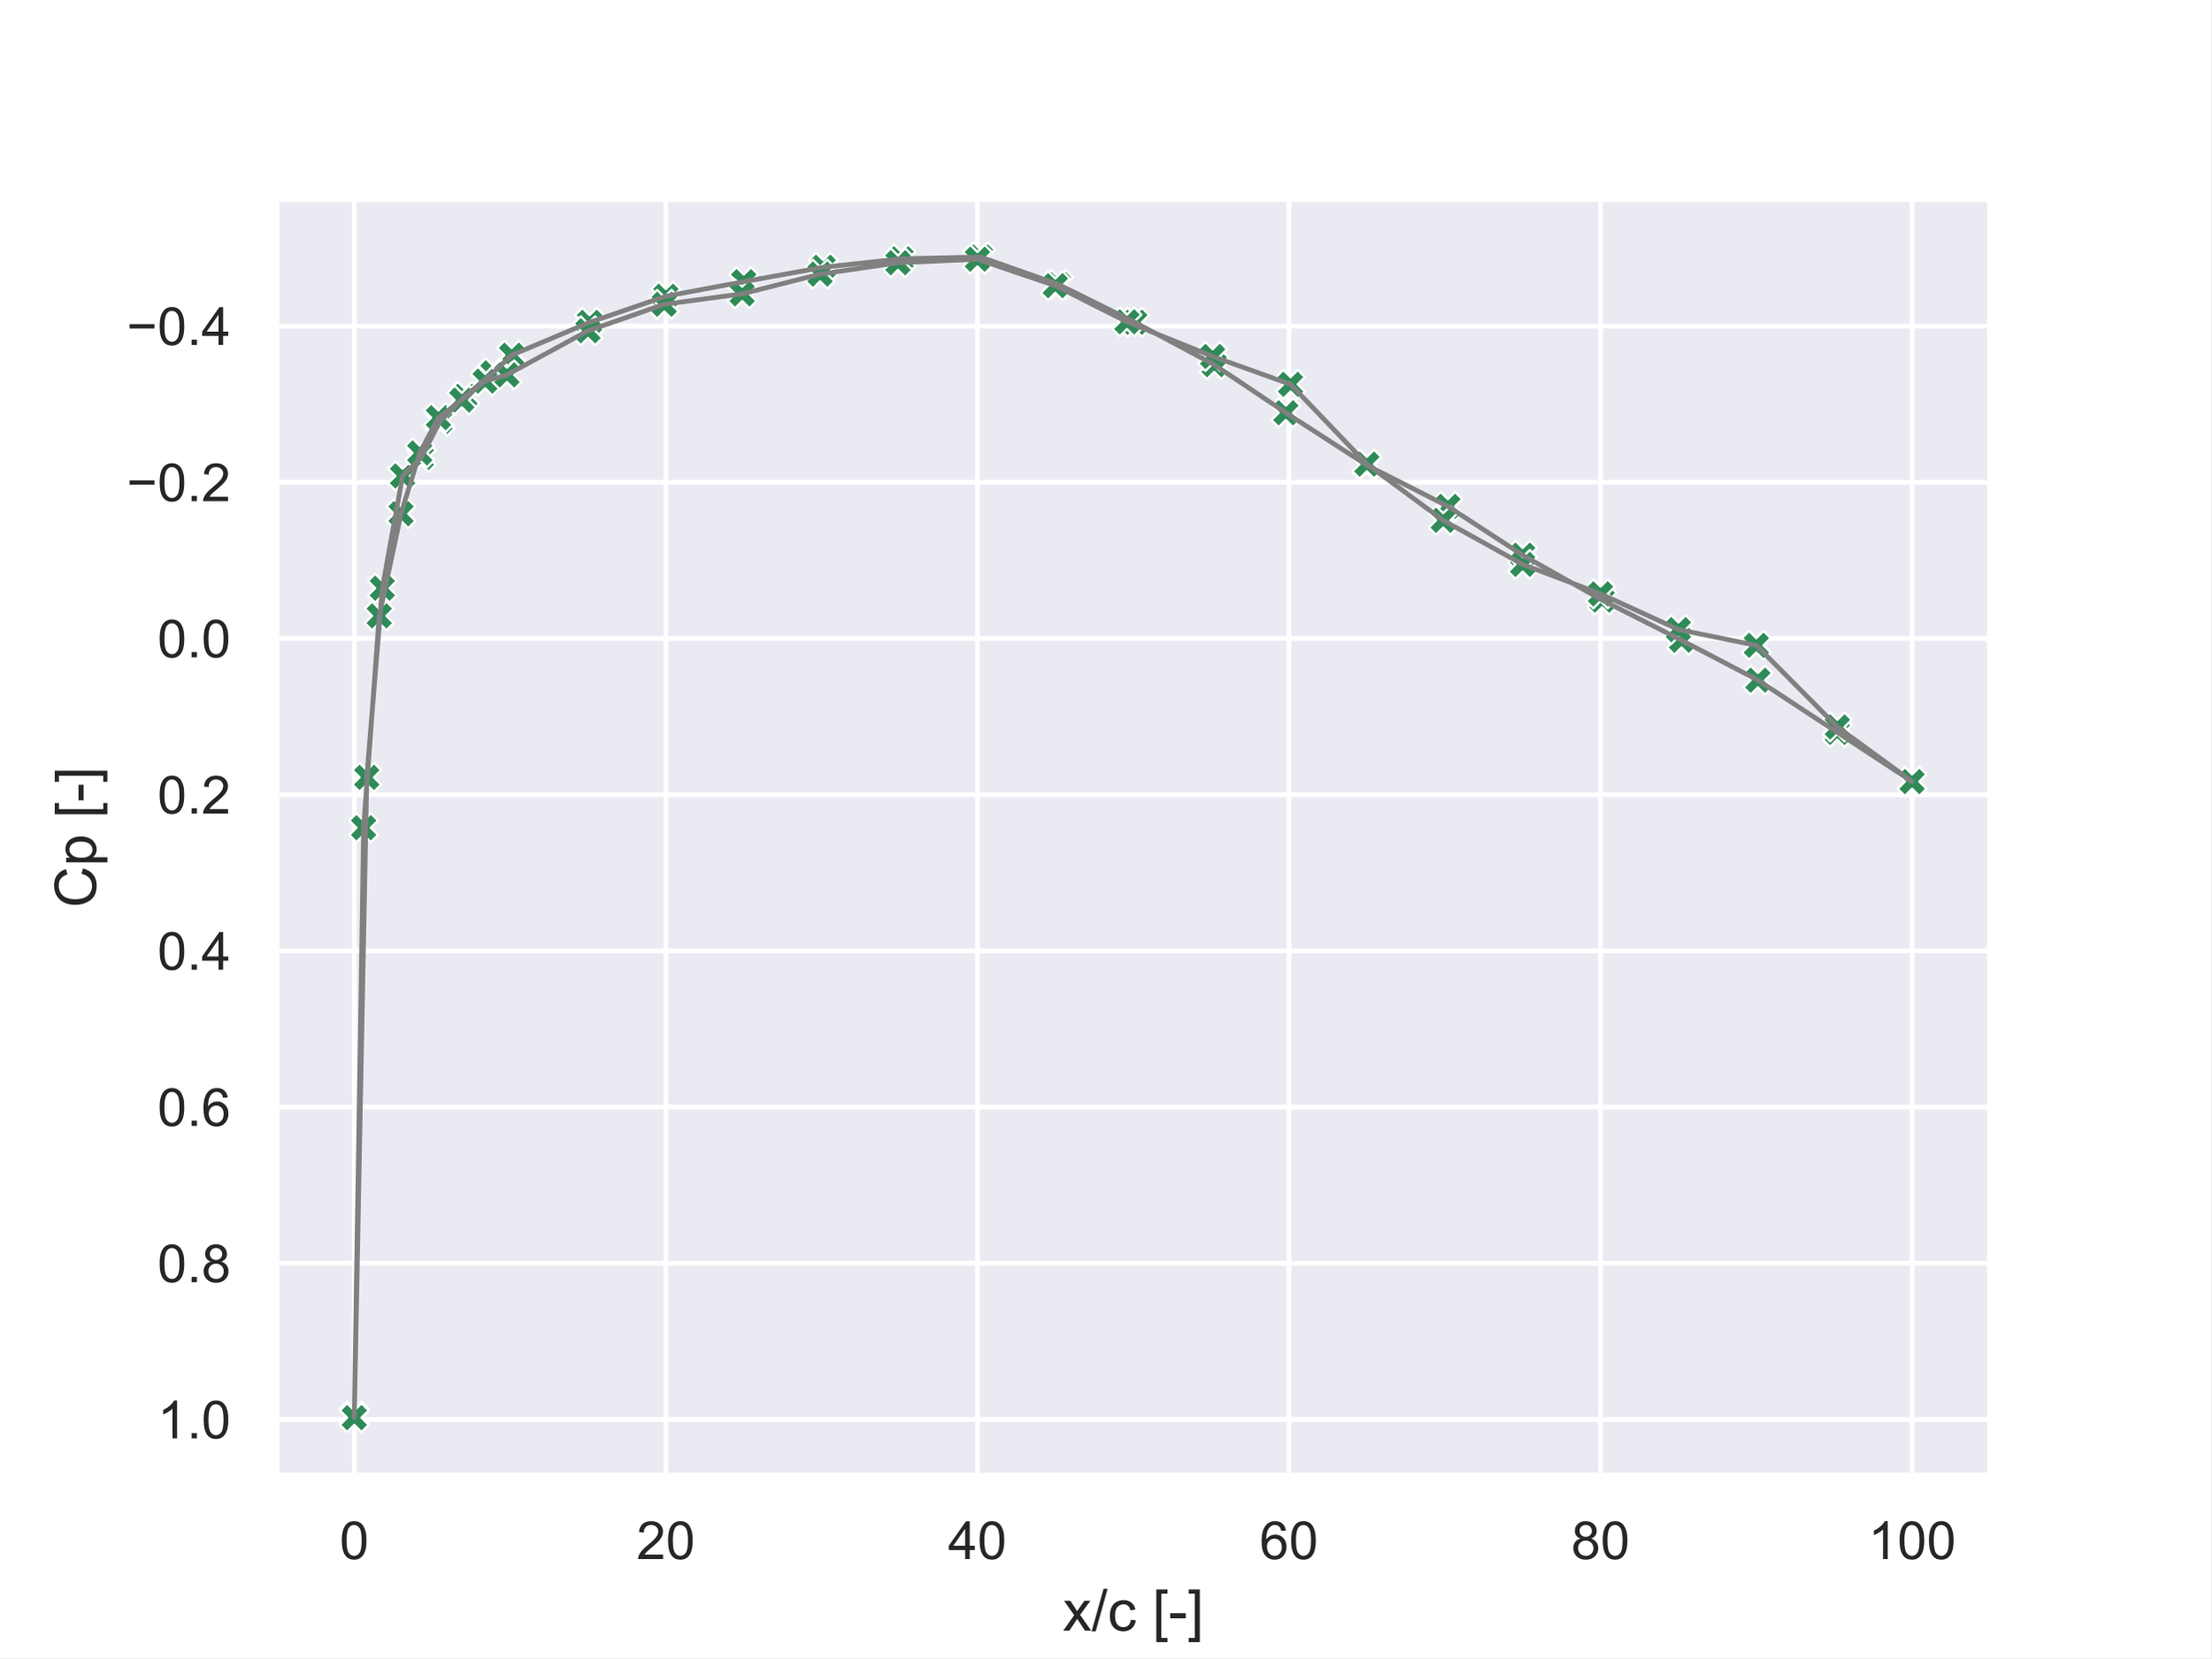
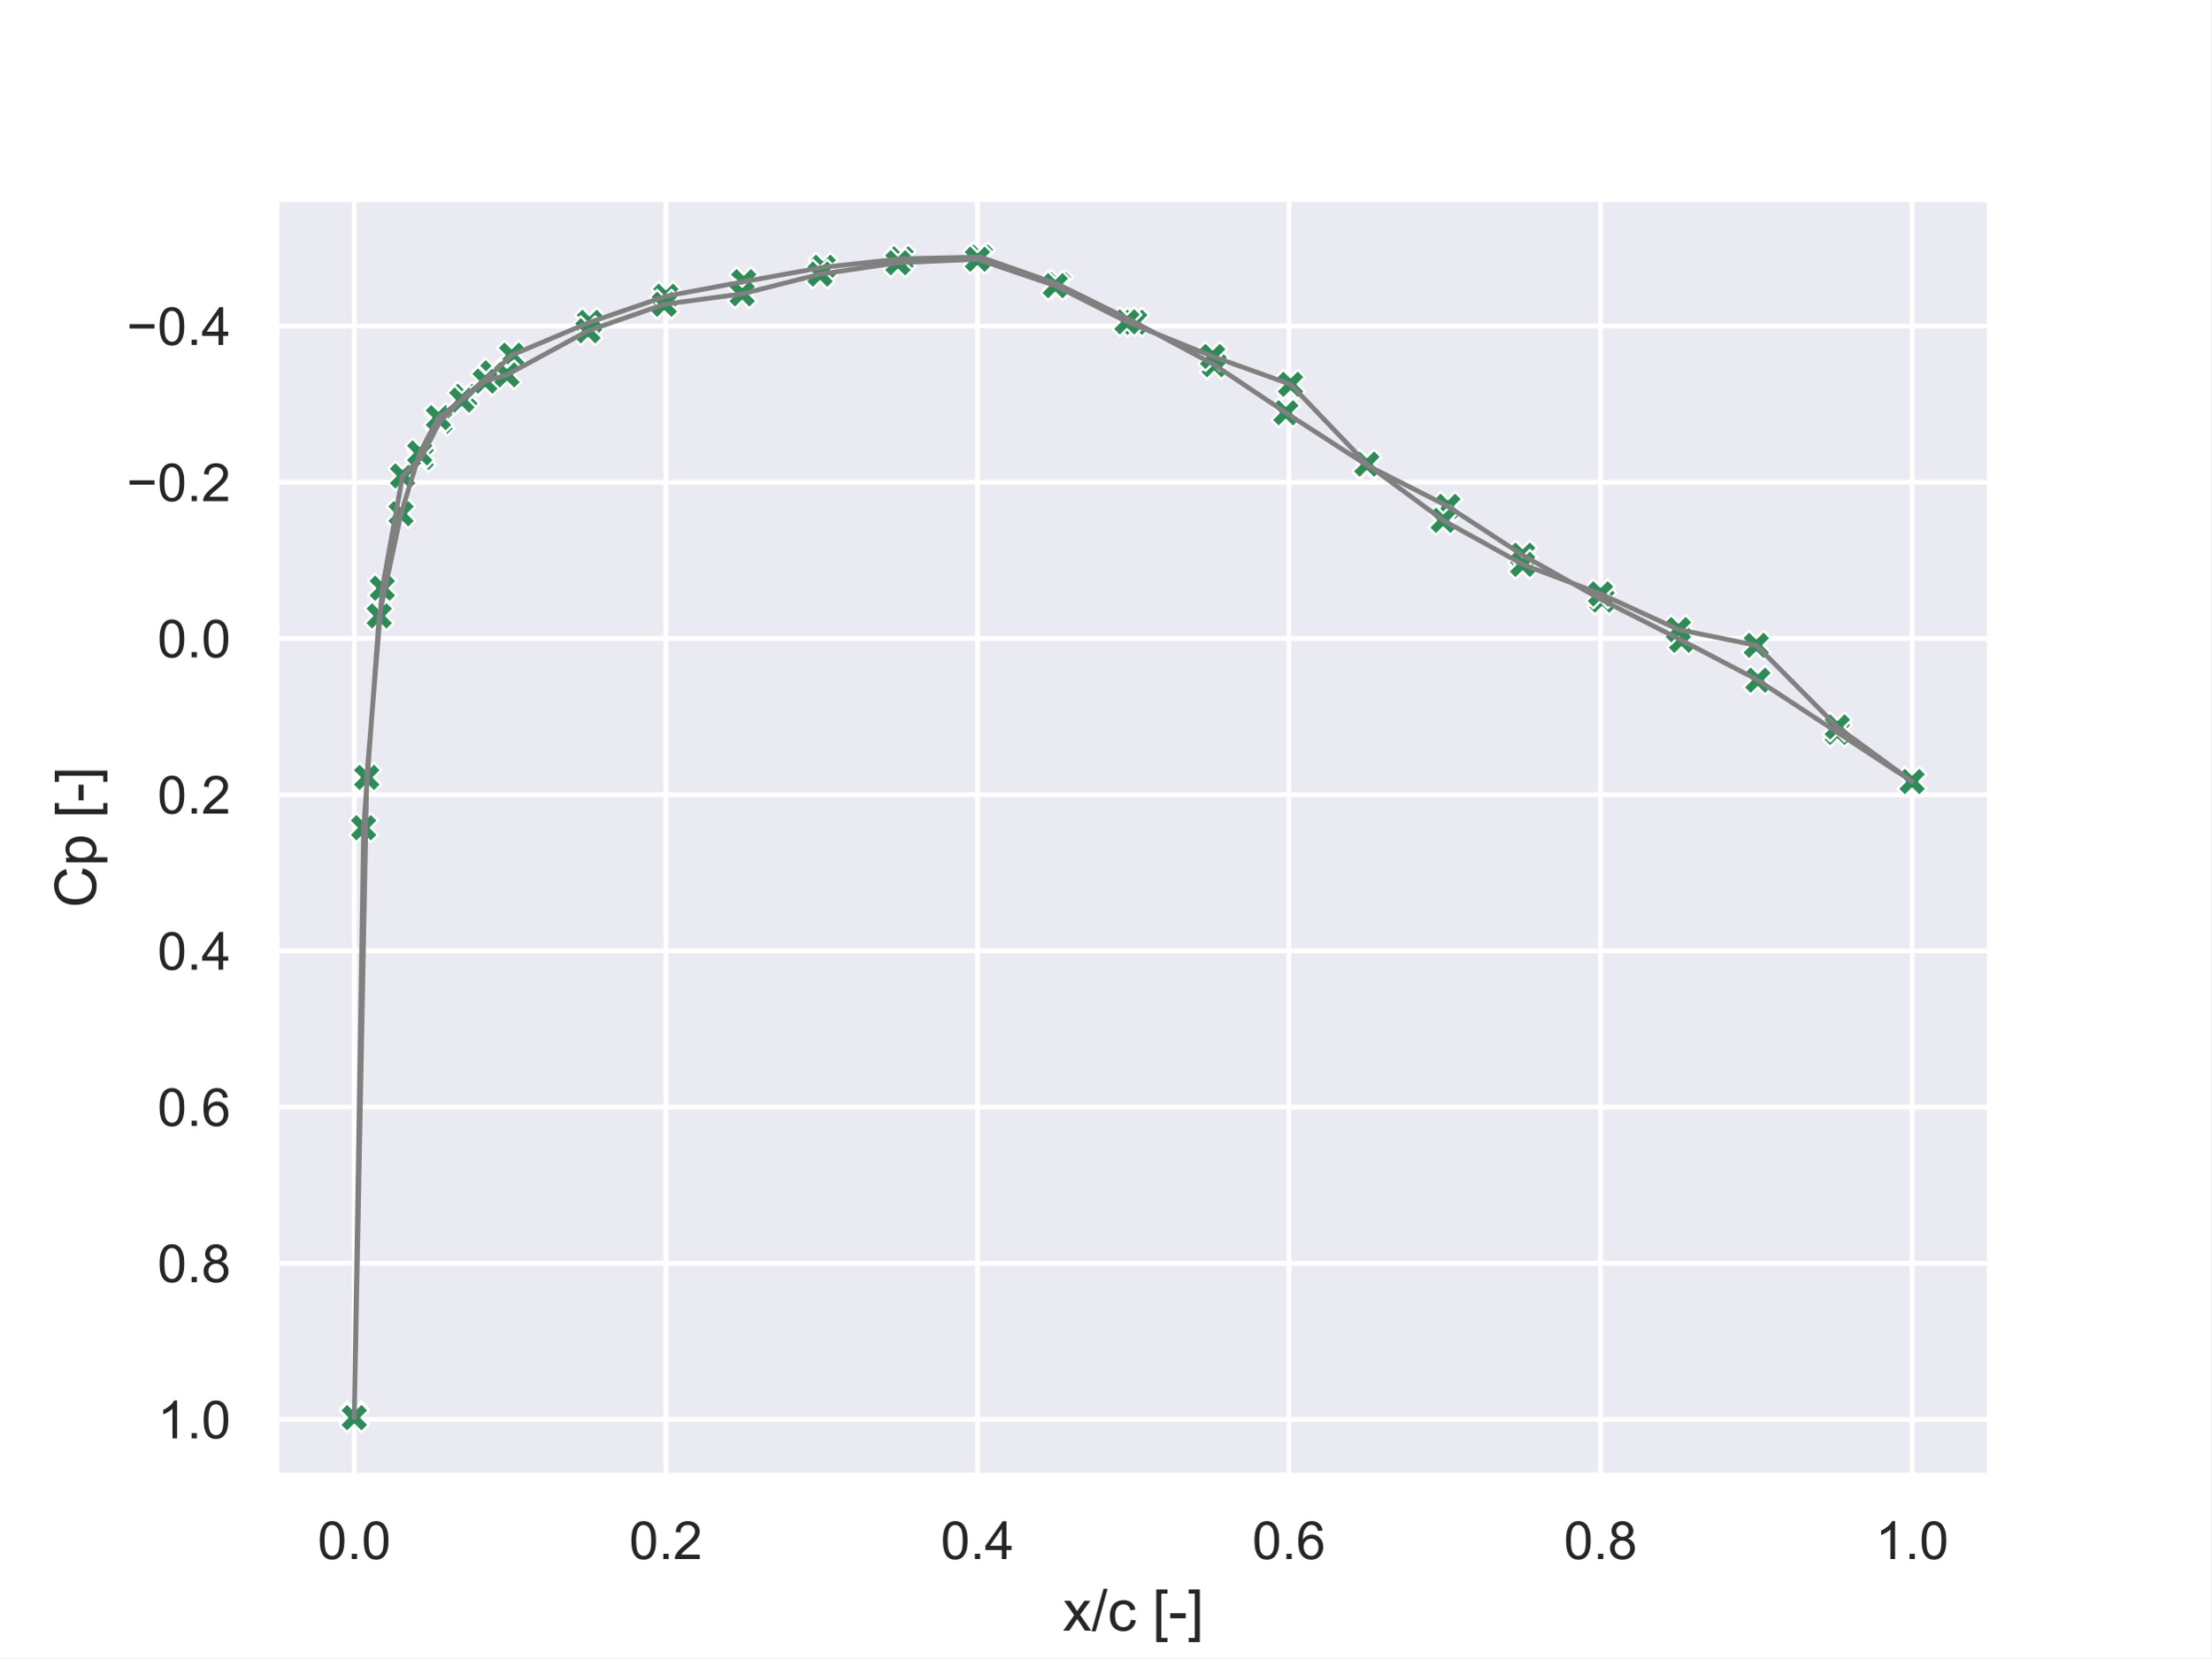
<svg xmlns="http://www.w3.org/2000/svg" xmlns:xlink="http://www.w3.org/1999/xlink" width="460.8pt" height="345.6pt" viewBox="0 0 460.8 345.6" version="1.1">
  <defs>
    <style type="text/css">*{stroke-linejoin: round; stroke-linecap: butt}</style>
  </defs>
  <g id="figure_1">
    <g id="patch_1">
      <path d="M 0 345.6  L 460.8 345.6  L 460.8 0  L 0 0  z " style="fill: #ffffff" />
    </g>
    <g id="axes_1">
      <g id="patch_2">
        <path d="M 57.6 307.584  L 414.72 307.584  L 414.72 41.472  L 57.6 41.472  z " style="fill: #eaeaf2" />
      </g>
      <g id="matplotlib.axis_1">
        <g id="xtick_1">
          <g id="line2d_1">
-             <path d="M 73.833 307.584  L 73.833 41.472  " clip-path="url(#p4e59f42fca)" style="fill: none; stroke: #ffffff; stroke-linecap: round" />
+             <path d="M 73.833 307.584  L 73.833 41.472  " clip-path="url(#p8e1e26db2c)" style="fill: none; stroke: #ffffff; stroke-linecap: round" />
          </g>
          <g id="text_1">
-             <g style="fill: #262626" transform="translate(70.77421 324.9576) scale(0.11 -0.11)">
+             <g style="fill: #262626" transform="translate(66.18773 324.9576) scale(0.11 -0.11)">
              <defs>
                <path id="ArialMT-30" d="M 266 2259  Q 266 3072 433 3567  Q 600 4063 929 4331  Q 1259 4600 1759 4600  Q 2128 4600 2406 4451  Q 2684 4303 2865 4023  Q 3047 3744 3150 3342  Q 3253 2941 3253 2259  Q 3253 1453 3087 958  Q 2922 463 2592 192  Q 2263 -78 1759 -78  Q 1097 -78 719 397  Q 266 969 266 2259  z M 844 2259  Q 844 1131 1108 757  Q 1372 384 1759 384  Q 2147 384 2411 759  Q 2675 1134 2675 2259  Q 2675 3391 2411 3762  Q 2147 4134 1753 4134  Q 1366 4134 1134 3806  Q 844 3388 844 2259  z " transform="scale(0.015625)" />
-               </defs>
-               <use xlink:href="#ArialMT-30" />
+                 <path id="ArialMT-2e" d="M 581 0  L 581 641  L 1222 641  L 1222 0  L 581 0  z " transform="scale(0.015625)" />
+               </defs>
+               <use xlink:href="#ArialMT-30" />
+               <use xlink:href="#ArialMT-2e" x="55.615" />
+               <use xlink:href="#ArialMT-30" x="83.398" />
            </g>
          </g>
        </g>
        <g id="xtick_2">
          <g id="line2d_2">
-             <path d="M 138.764 307.584  L 138.764 41.472  " clip-path="url(#p4e59f42fca)" style="fill: none; stroke: #ffffff; stroke-linecap: round" />
+             <path d="M 138.764 307.584  L 138.764 41.472  " clip-path="url(#p8e1e26db2c)" style="fill: none; stroke: #ffffff; stroke-linecap: round" />
          </g>
          <g id="text_2">
-             <g style="fill: #262626" transform="translate(132.6466 324.9576) scale(0.11 -0.11)">
+             <g style="fill: #262626" transform="translate(131.1186 324.9576) scale(0.11 -0.11)">
              <defs>
                <path id="ArialMT-32" d="M 3222 541  L 3222 0  L 194 0  Q 188 203 259 391  Q 375 700 629 1000  Q 884 1300 1366 1694  Q 2113 2306 2375 2664  Q 2638 3022 2638 3341  Q 2638 3675 2398 3904  Q 2159 4134 1775 4134  Q 1369 4134 1125 3890  Q 881 3647 878 3216  L 300 3275  Q 359 3922 746 4261  Q 1134 4600 1788 4600  Q 2447 4600 2831 4234  Q 3216 3869 3216 3328  Q 3216 3053 3103 2787  Q 2991 2522 2730 2228  Q 2469 1934 1863 1422  Q 1356 997 1212 845  Q 1069 694 975 541  L 3222 541  z " transform="scale(0.015625)" />
              </defs>
-               <use xlink:href="#ArialMT-32" />
-               <use xlink:href="#ArialMT-30" x="55.615" />
+               <use xlink:href="#ArialMT-30" />
+               <use xlink:href="#ArialMT-2e" x="55.615" />
+               <use xlink:href="#ArialMT-32" x="83.398" />
            </g>
          </g>
        </g>
        <g id="xtick_3">
          <g id="line2d_3">
-             <path d="M 203.695 307.584  L 203.695 41.472  " clip-path="url(#p4e59f42fca)" style="fill: none; stroke: #ffffff; stroke-linecap: round" />
+             <path d="M 203.695 307.584  L 203.695 41.472  " clip-path="url(#p8e1e26db2c)" style="fill: none; stroke: #ffffff; stroke-linecap: round" />
          </g>
          <g id="text_3">
-             <g style="fill: #262626" transform="translate(197.5775 324.9576) scale(0.11 -0.11)">
+             <g style="fill: #262626" transform="translate(196.0495 324.9576) scale(0.11 -0.11)">
              <defs>
                <path id="ArialMT-34" d="M 2069 0  L 2069 1097  L 81 1097  L 81 1613  L 2172 4581  L 2631 4581  L 2631 1613  L 3250 1613  L 3250 1097  L 2631 1097  L 2631 0  L 2069 0  z M 2069 1613  L 2069 3678  L 634 1613  L 2069 1613  z " transform="scale(0.015625)" />
              </defs>
-               <use xlink:href="#ArialMT-34" />
-               <use xlink:href="#ArialMT-30" x="55.615" />
+               <use xlink:href="#ArialMT-30" />
+               <use xlink:href="#ArialMT-2e" x="55.615" />
+               <use xlink:href="#ArialMT-34" x="83.398" />
            </g>
          </g>
        </g>
        <g id="xtick_4">
          <g id="line2d_4">
-             <path d="M 268.625 307.584  L 268.625 41.472  " clip-path="url(#p4e59f42fca)" style="fill: none; stroke: #ffffff; stroke-linecap: round" />
+             <path d="M 268.625 307.584  L 268.625 41.472  " clip-path="url(#p8e1e26db2c)" style="fill: none; stroke: #ffffff; stroke-linecap: round" />
          </g>
          <g id="text_4">
-             <g style="fill: #262626" transform="translate(262.5084 324.9576) scale(0.11 -0.11)">
+             <g style="fill: #262626" transform="translate(260.9805 324.9576) scale(0.11 -0.11)">
              <defs>
                <path id="ArialMT-36" d="M 3184 3459  L 2625 3416  Q 2550 3747 2413 3897  Q 2184 4138 1850 4138  Q 1581 4138 1378 3988  Q 1113 3794 959 3422  Q 806 3050 800 2363  Q 1003 2672 1297 2822  Q 1591 2972 1913 2972  Q 2475 2972 2870 2558  Q 3266 2144 3266 1488  Q 3266 1056 3080 686  Q 2894 316 2569 119  Q 2244 -78 1831 -78  Q 1128 -78 684 439  Q 241 956 241 2144  Q 241 3472 731 4075  Q 1159 4600 1884 4600  Q 2425 4600 2770 4297  Q 3116 3994 3184 3459  z M 888 1484  Q 888 1194 1011 928  Q 1134 663 1356 523  Q 1578 384 1822 384  Q 2178 384 2434 671  Q 2691 959 2691 1453  Q 2691 1928 2437 2201  Q 2184 2475 1800 2475  Q 1419 2475 1153 2201  Q 888 1928 888 1484  z " transform="scale(0.015625)" />
              </defs>
-               <use xlink:href="#ArialMT-36" />
-               <use xlink:href="#ArialMT-30" x="55.615" />
+               <use xlink:href="#ArialMT-30" />
+               <use xlink:href="#ArialMT-2e" x="55.615" />
+               <use xlink:href="#ArialMT-36" x="83.398" />
            </g>
          </g>
        </g>
        <g id="xtick_5">
          <g id="line2d_5">
-             <path d="M 333.556 307.584  L 333.556 41.472  " clip-path="url(#p4e59f42fca)" style="fill: none; stroke: #ffffff; stroke-linecap: round" />
+             <path d="M 333.556 307.584  L 333.556 41.472  " clip-path="url(#p8e1e26db2c)" style="fill: none; stroke: #ffffff; stroke-linecap: round" />
          </g>
          <g id="text_5">
-             <g style="fill: #262626" transform="translate(327.4393 324.9576) scale(0.11 -0.11)">
+             <g style="fill: #262626" transform="translate(325.9114 324.9576) scale(0.11 -0.11)">
              <defs>
                <path id="ArialMT-38" d="M 1131 2484  Q 781 2613 612 2850  Q 444 3088 444 3419  Q 444 3919 803 4259  Q 1163 4600 1759 4600  Q 2359 4600 2725 4251  Q 3091 3903 3091 3403  Q 3091 3084 2923 2848  Q 2756 2613 2416 2484  Q 2838 2347 3058 2040  Q 3278 1734 3278 1309  Q 3278 722 2862 322  Q 2447 -78 1769 -78  Q 1091 -78 675 323  Q 259 725 259 1325  Q 259 1772 486 2073  Q 713 2375 1131 2484  z M 1019 3438  Q 1019 3113 1228 2906  Q 1438 2700 1772 2700  Q 2097 2700 2305 2904  Q 2513 3109 2513 3406  Q 2513 3716 2298 3927  Q 2084 4138 1766 4138  Q 1444 4138 1231 3931  Q 1019 3725 1019 3438  z M 838 1322  Q 838 1081 952 856  Q 1066 631 1291 507  Q 1516 384 1775 384  Q 2178 384 2440 643  Q 2703 903 2703 1303  Q 2703 1709 2433 1975  Q 2163 2241 1756 2241  Q 1359 2241 1098 1978  Q 838 1716 838 1322  z " transform="scale(0.015625)" />
              </defs>
-               <use xlink:href="#ArialMT-38" />
-               <use xlink:href="#ArialMT-30" x="55.615" />
+               <use xlink:href="#ArialMT-30" />
+               <use xlink:href="#ArialMT-2e" x="55.615" />
+               <use xlink:href="#ArialMT-38" x="83.398" />
            </g>
          </g>
        </g>
        <g id="xtick_6">
          <g id="line2d_6">
-             <path d="M 398.487 307.584  L 398.487 41.472  " clip-path="url(#p4e59f42fca)" style="fill: none; stroke: #ffffff; stroke-linecap: round" />
+             <path d="M 398.487 307.584  L 398.487 41.472  " clip-path="url(#p8e1e26db2c)" style="fill: none; stroke: #ffffff; stroke-linecap: round" />
          </g>
          <g id="text_6">
-             <g style="fill: #262626" transform="translate(389.3117 324.9576) scale(0.11 -0.11)">
+             <g style="fill: #262626" transform="translate(390.8423 324.9576) scale(0.11 -0.11)">
              <defs>
                <path id="ArialMT-31" d="M 2384 0  L 1822 0  L 1822 3584  Q 1619 3391 1289 3197  Q 959 3003 697 2906  L 697 3450  Q 1169 3672 1522 3987  Q 1875 4303 2022 4600  L 2384 4600  L 2384 0  z " transform="scale(0.015625)" />
              </defs>
              <use xlink:href="#ArialMT-31" />
-               <use xlink:href="#ArialMT-30" x="55.615" />
-               <use xlink:href="#ArialMT-30" x="111.23" />
+               <use xlink:href="#ArialMT-2e" x="55.615" />
+               <use xlink:href="#ArialMT-30" x="83.398" />
            </g>
          </g>
        </g>
        <g id="text_7">
          <g style="fill: #262626" transform="translate(221.4947 339.8795) scale(0.12 -0.12)">
            <defs>
              <path id="ArialMT-78" d="M 47 0  L 1259 1725  L 138 3319  L 841 3319  L 1350 2541  Q 1494 2319 1581 2169  Q 1719 2375 1834 2534  L 2394 3319  L 3066 3319  L 1919 1756  L 3153 0  L 2463 0  L 1781 1031  L 1600 1309  L 728 0  L 47 0  z " transform="scale(0.015625)" />
              <path id="ArialMT-2f" d="M 0 -78  L 1328 4659  L 1778 4659  L 453 -78  L 0 -78  z " transform="scale(0.015625)" />
              <path id="ArialMT-63" d="M 2588 1216  L 3141 1144  Q 3050 572 2676 248  Q 2303 -75 1759 -75  Q 1078 -75 664 370  Q 250 816 250 1647  Q 250 2184 428 2587  Q 606 2991 970 3192  Q 1334 3394 1763 3394  Q 2303 3394 2647 3120  Q 2991 2847 3088 2344  L 2541 2259  Q 2463 2594 2264 2762  Q 2066 2931 1784 2931  Q 1359 2931 1093 2626  Q 828 2322 828 1663  Q 828 994 1084 691  Q 1341 388 1753 388  Q 2084 388 2306 591  Q 2528 794 2588 1216  z " transform="scale(0.015625)" />
              <path id="ArialMT-20" transform="scale(0.015625)" />
              <path id="ArialMT-5b" d="M 434 -1272  L 434 4581  L 1675 4581  L 1675 4116  L 997 4116  L 997 -806  L 1675 -806  L 1675 -1272  L 434 -1272  z " transform="scale(0.015625)" />
              <path id="ArialMT-2d" d="M 203 1375  L 203 1941  L 1931 1941  L 1931 1375  L 203 1375  z " transform="scale(0.015625)" />
              <path id="ArialMT-5d" d="M 1363 -1272  L 122 -1272  L 122 -806  L 800 -806  L 800 4116  L 122 4116  L 122 4581  L 1363 4581  L 1363 -1272  z " transform="scale(0.015625)" />
            </defs>
            <use xlink:href="#ArialMT-78" />
            <use xlink:href="#ArialMT-2f" x="50" />
            <use xlink:href="#ArialMT-63" x="77.783" />
            <use xlink:href="#ArialMT-20" x="127.783" />
            <use xlink:href="#ArialMT-5b" x="155.566" />
            <use xlink:href="#ArialMT-2d" x="183.35" />
            <use xlink:href="#ArialMT-5d" x="216.65" />
          </g>
        </g>
      </g>
      <g id="matplotlib.axis_2">
        <g id="ytick_1">
          <g id="line2d_7">
-             <path d="M 57.6 67.959  L 414.72 67.959  " clip-path="url(#p4e59f42fca)" style="fill: none; stroke: #ffffff; stroke-linecap: round" />
+             <path d="M 57.6 67.959  L 414.72 67.959  " clip-path="url(#p8e1e26db2c)" style="fill: none; stroke: #ffffff; stroke-linecap: round" />
          </g>
          <g id="text_8">
            <g style="fill: #262626" transform="translate(26.38531 71.89549) scale(0.11 -0.11)">
              <defs>
                <path id="ArialMT-2212" d="M 3381 1997  L 356 1997  L 356 2522  L 3381 2522  L 3381 1997  z " transform="scale(0.015625)" />
-                 <path id="ArialMT-2e" d="M 581 0  L 581 641  L 1222 641  L 1222 0  L 581 0  z " transform="scale(0.015625)" />
              </defs>
              <use xlink:href="#ArialMT-2212" />
              <use xlink:href="#ArialMT-30" x="58.398" />
              <use xlink:href="#ArialMT-2e" x="114.014" />
              <use xlink:href="#ArialMT-34" x="141.797" />
            </g>
          </g>
        </g>
        <g id="ytick_2">
          <g id="line2d_8">
-             <path d="M 57.6 100.517  L 414.72 100.517  " clip-path="url(#p4e59f42fca)" style="fill: none; stroke: #ffffff; stroke-linecap: round" />
+             <path d="M 57.6 100.517  L 414.72 100.517  " clip-path="url(#p8e1e26db2c)" style="fill: none; stroke: #ffffff; stroke-linecap: round" />
          </g>
          <g id="text_9">
            <g style="fill: #262626" transform="translate(26.38531 104.4536) scale(0.11 -0.11)">
              <use xlink:href="#ArialMT-2212" />
              <use xlink:href="#ArialMT-30" x="58.398" />
              <use xlink:href="#ArialMT-2e" x="114.014" />
              <use xlink:href="#ArialMT-32" x="141.797" />
            </g>
          </g>
        </g>
        <g id="ytick_3">
          <g id="line2d_9">
-             <path d="M 57.6 133.075  L 414.72 133.075  " clip-path="url(#p4e59f42fca)" style="fill: none; stroke: #ffffff; stroke-linecap: round" />
+             <path d="M 57.6 133.075  L 414.72 133.075  " clip-path="url(#p8e1e26db2c)" style="fill: none; stroke: #ffffff; stroke-linecap: round" />
          </g>
          <g id="text_10">
            <g style="fill: #262626" transform="translate(32.81 137.0118) scale(0.11 -0.11)">
              <use xlink:href="#ArialMT-30" />
              <use xlink:href="#ArialMT-2e" x="55.615" />
              <use xlink:href="#ArialMT-30" x="83.398" />
            </g>
          </g>
        </g>
        <g id="ytick_4">
          <g id="line2d_10">
-             <path d="M 57.6 165.633  L 414.72 165.633  " clip-path="url(#p4e59f42fca)" style="fill: none; stroke: #ffffff; stroke-linecap: round" />
+             <path d="M 57.6 165.633  L 414.72 165.633  " clip-path="url(#p8e1e26db2c)" style="fill: none; stroke: #ffffff; stroke-linecap: round" />
          </g>
          <g id="text_11">
            <g style="fill: #262626" transform="translate(32.81 169.5699) scale(0.11 -0.11)">
              <use xlink:href="#ArialMT-30" />
              <use xlink:href="#ArialMT-2e" x="55.615" />
              <use xlink:href="#ArialMT-32" x="83.398" />
            </g>
          </g>
        </g>
        <g id="ytick_5">
          <g id="line2d_11">
-             <path d="M 57.6 198.191  L 414.72 198.191  " clip-path="url(#p4e59f42fca)" style="fill: none; stroke: #ffffff; stroke-linecap: round" />
+             <path d="M 57.6 198.191  L 414.72 198.191  " clip-path="url(#p8e1e26db2c)" style="fill: none; stroke: #ffffff; stroke-linecap: round" />
          </g>
          <g id="text_12">
            <g style="fill: #262626" transform="translate(32.81 202.1281) scale(0.11 -0.11)">
              <use xlink:href="#ArialMT-30" />
              <use xlink:href="#ArialMT-2e" x="55.615" />
              <use xlink:href="#ArialMT-34" x="83.398" />
            </g>
          </g>
        </g>
        <g id="ytick_6">
          <g id="line2d_12">
-             <path d="M 57.6 230.749  L 414.72 230.749  " clip-path="url(#p4e59f42fca)" style="fill: none; stroke: #ffffff; stroke-linecap: round" />
+             <path d="M 57.6 230.749  L 414.72 230.749  " clip-path="url(#p8e1e26db2c)" style="fill: none; stroke: #ffffff; stroke-linecap: round" />
          </g>
          <g id="text_13">
            <g style="fill: #262626" transform="translate(32.81 234.6862) scale(0.11 -0.11)">
              <use xlink:href="#ArialMT-30" />
              <use xlink:href="#ArialMT-2e" x="55.615" />
              <use xlink:href="#ArialMT-36" x="83.398" />
            </g>
          </g>
        </g>
        <g id="ytick_7">
          <g id="line2d_13">
-             <path d="M 57.6 263.308  L 414.72 263.308  " clip-path="url(#p4e59f42fca)" style="fill: none; stroke: #ffffff; stroke-linecap: round" />
+             <path d="M 57.6 263.308  L 414.72 263.308  " clip-path="url(#p8e1e26db2c)" style="fill: none; stroke: #ffffff; stroke-linecap: round" />
          </g>
          <g id="text_14">
            <g style="fill: #262626" transform="translate(32.81 267.2443) scale(0.11 -0.11)">
              <use xlink:href="#ArialMT-30" />
              <use xlink:href="#ArialMT-2e" x="55.615" />
              <use xlink:href="#ArialMT-38" x="83.398" />
            </g>
          </g>
        </g>
        <g id="ytick_8">
          <g id="line2d_14">
-             <path d="M 57.6 295.866  L 414.72 295.866  " clip-path="url(#p4e59f42fca)" style="fill: none; stroke: #ffffff; stroke-linecap: round" />
+             <path d="M 57.6 295.866  L 414.72 295.866  " clip-path="url(#p8e1e26db2c)" style="fill: none; stroke: #ffffff; stroke-linecap: round" />
          </g>
          <g id="text_15">
            <g style="fill: #262626" transform="translate(32.81 299.8025) scale(0.11 -0.11)">
              <use xlink:href="#ArialMT-31" />
              <use xlink:href="#ArialMT-2e" x="55.615" />
              <use xlink:href="#ArialMT-30" x="83.398" />
            </g>
          </g>
        </g>
        <g id="text_16">
          <g style="fill: #262626" transform="translate(20.00031 189.1961) rotate(-90) scale(0.12 -0.12)">
            <defs>
              <path id="ArialMT-43" d="M 3763 1606  L 4369 1453  Q 4178 706 3683 314  Q 3188 -78 2472 -78  Q 1731 -78 1267 223  Q 803 525 561 1097  Q 319 1669 319 2325  Q 319 3041 592 3573  Q 866 4106 1370 4382  Q 1875 4659 2481 4659  Q 3169 4659 3637 4309  Q 4106 3959 4291 3325  L 3694 3184  Q 3534 3684 3231 3912  Q 2928 4141 2469 4141  Q 1941 4141 1586 3887  Q 1231 3634 1087 3207  Q 944 2781 944 2328  Q 944 1744 1114 1308  Q 1284 872 1643 656  Q 2003 441 2422 441  Q 2931 441 3284 734  Q 3638 1028 3763 1606  z " transform="scale(0.015625)" />
              <path id="ArialMT-70" d="M 422 -1272  L 422 3319  L 934 3319  L 934 2888  Q 1116 3141 1344 3267  Q 1572 3394 1897 3394  Q 2322 3394 2647 3175  Q 2972 2956 3137 2557  Q 3303 2159 3303 1684  Q 3303 1175 3120 767  Q 2938 359 2589 142  Q 2241 -75 1856 -75  Q 1575 -75 1351 44  Q 1128 163 984 344  L 984 -1272  L 422 -1272  z M 931 1641  Q 931 1000 1190 694  Q 1450 388 1819 388  Q 2194 388 2461 705  Q 2728 1022 2728 1688  Q 2728 2322 2467 2637  Q 2206 2953 1844 2953  Q 1484 2953 1207 2617  Q 931 2281 931 1641  z " transform="scale(0.015625)" />
            </defs>
            <use xlink:href="#ArialMT-43" />
            <use xlink:href="#ArialMT-70" x="72.217" />
            <use xlink:href="#ArialMT-20" x="127.832" />
            <use xlink:href="#ArialMT-5b" x="155.615" />
            <use xlink:href="#ArialMT-2d" x="183.398" />
            <use xlink:href="#ArialMT-5d" x="216.699" />
          </g>
        </g>
      </g>
      <g id="PathCollection_1">
        <defs>
-           <path id="mccfdc2bc6a" d="M -1.5 3  L 0 1.5  L 1.5 3  L 3 1.5  L 1.5 0  L 3 -1.5  L 1.5 -3  L 0 -1.5  L -1.5 -3  L -3 -1.5  L -1.5 0  L -3 1.5  z " style="stroke: #ffffff; stroke-width: 0.48" />
+           <path id="m33b503b241" d="M -1.5 3  L 0 1.5  L 1.5 3  L 3 1.5  L 1.5 0  L 3 -1.5  L 1.5 -3  L 0 -1.5  L -1.5 -3  L -3 -1.5  L -1.5 0  L -3 1.5  z " style="stroke: #ffffff; stroke-width: 0.48" />
        </defs>
-         <g clip-path="url(#p4e59f42fca)">
-           <use xlink:href="#mccfdc2bc6a" x="398.487" y="162.901" style="fill: #2e8b57; stroke: #ffffff; stroke-width: 0.48" />
-           <use xlink:href="#mccfdc2bc6a" x="382.904" y="152.654" style="fill: #2e8b57; stroke: #ffffff; stroke-width: 0.48" />
-           <use xlink:href="#mccfdc2bc6a" x="366.346" y="141.766" style="fill: #2e8b57; stroke: #ffffff; stroke-width: 0.48" />
-           <use xlink:href="#mccfdc2bc6a" x="350.438" y="133.451" style="fill: #2e8b57; stroke: #ffffff; stroke-width: 0.48" />
-           <use xlink:href="#mccfdc2bc6a" x="333.881" y="125.066" style="fill: #2e8b57; stroke: #ffffff; stroke-width: 0.48" />
-           <use xlink:href="#mccfdc2bc6a" x="317.324" y="115.71" style="fill: #2e8b57; stroke: #ffffff; stroke-width: 0.48" />
-           <use xlink:href="#mccfdc2bc6a" x="301.74" y="105.536" style="fill: #2e8b57; stroke: #ffffff; stroke-width: 0.48" />
-           <use xlink:href="#mccfdc2bc6a" x="284.858" y="96.961" style="fill: #2e8b57; stroke: #ffffff; stroke-width: 0.48" />
-           <use xlink:href="#mccfdc2bc6a" x="267.976" y="86.032" style="fill: #2e8b57; stroke: #ffffff; stroke-width: 0.48" />
-           <use xlink:href="#mccfdc2bc6a" x="253.042" y="76.01" style="fill: #2e8b57; stroke: #ffffff; stroke-width: 0.48" />
-           <use xlink:href="#mccfdc2bc6a" x="236.485" y="67.168" style="fill: #2e8b57; stroke: #ffffff; stroke-width: 0.48" />
-           <use xlink:href="#mccfdc2bc6a" x="220.577" y="59.285" style="fill: #2e8b57; stroke: #ffffff; stroke-width: 0.48" />
-           <use xlink:href="#mccfdc2bc6a" x="204.344" y="53.568" style="fill: #2e8b57; stroke: #ffffff; stroke-width: 0.48" />
-           <use xlink:href="#mccfdc2bc6a" x="187.786" y="53.942" style="fill: #2e8b57; stroke: #ffffff; stroke-width: 0.48" />
-           <use xlink:href="#mccfdc2bc6a" x="171.554" y="55.709" style="fill: #2e8b57; stroke: #ffffff; stroke-width: 0.48" />
-           <use xlink:href="#mccfdc2bc6a" x="154.996" y="58.706" style="fill: #2e8b57; stroke: #ffffff; stroke-width: 0.48" />
-           <use xlink:href="#mccfdc2bc6a" x="138.764" y="61.74" style="fill: #2e8b57; stroke: #ffffff; stroke-width: 0.48" />
-           <use xlink:href="#mccfdc2bc6a" x="122.856" y="67.189" style="fill: #2e8b57; stroke: #ffffff; stroke-width: 0.48" />
-           <use xlink:href="#mccfdc2bc6a" x="106.623" y="74.026" style="fill: #2e8b57; stroke: #ffffff; stroke-width: 0.48" />
-           <use xlink:href="#mccfdc2bc6a" x="102.727" y="77.71" style="fill: #2e8b57; stroke: #ffffff; stroke-width: 0.48" />
-           <use xlink:href="#mccfdc2bc6a" x="96.883" y="82.595" style="fill: #2e8b57; stroke: #ffffff; stroke-width: 0.48" />
-           <use xlink:href="#mccfdc2bc6a" x="91.689" y="87.819" style="fill: #2e8b57; stroke: #ffffff; stroke-width: 0.48" />
-           <use xlink:href="#mccfdc2bc6a" x="87.793" y="95.342" style="fill: #2e8b57; stroke: #ffffff; stroke-width: 0.48" />
-           <use xlink:href="#mccfdc2bc6a" x="83.897" y="99.2" style="fill: #2e8b57; stroke: #ffffff; stroke-width: 0.48" />
-           <use xlink:href="#mccfdc2bc6a" x="79.677" y="122.593" style="fill: #2e8b57; stroke: #ffffff; stroke-width: 0.48" />
-           <use xlink:href="#mccfdc2bc6a" x="76.43" y="162.024" style="fill: #2e8b57; stroke: #ffffff; stroke-width: 0.48" />
-           <use xlink:href="#mccfdc2bc6a" x="73.833" y="295.143" style="fill: #2e8b57; stroke: #ffffff; stroke-width: 0.48" />
-           <use xlink:href="#mccfdc2bc6a" x="73.833" y="295.488" style="fill: #2e8b57; stroke: #ffffff; stroke-width: 0.48" />
-           <use xlink:href="#mccfdc2bc6a" x="75.781" y="172.522" style="fill: #2e8b57; stroke: #ffffff; stroke-width: 0.48" />
-           <use xlink:href="#mccfdc2bc6a" x="79.027" y="128.362" style="fill: #2e8b57; stroke: #ffffff; stroke-width: 0.48" />
-           <use xlink:href="#mccfdc2bc6a" x="83.572" y="107.077" style="fill: #2e8b57; stroke: #ffffff; stroke-width: 0.48" />
-           <use xlink:href="#mccfdc2bc6a" x="87.468" y="94.402" style="fill: #2e8b57; stroke: #ffffff; stroke-width: 0.48" />
-           <use xlink:href="#mccfdc2bc6a" x="91.364" y="87.046" style="fill: #2e8b57; stroke: #ffffff; stroke-width: 0.48" />
-           <use xlink:href="#mccfdc2bc6a" x="96.234" y="83.386" style="fill: #2e8b57; stroke: #ffffff; stroke-width: 0.48" />
-           <use xlink:href="#mccfdc2bc6a" x="101.104" y="79.429" style="fill: #2e8b57; stroke: #ffffff; stroke-width: 0.48" />
-           <use xlink:href="#mccfdc2bc6a" x="105.649" y="78.131" style="fill: #2e8b57; stroke: #ffffff; stroke-width: 0.48" />
-           <use xlink:href="#mccfdc2bc6a" x="122.531" y="68.944" style="fill: #2e8b57; stroke: #ffffff; stroke-width: 0.48" />
-           <use xlink:href="#mccfdc2bc6a" x="138.439" y="63.418" style="fill: #2e8b57; stroke: #ffffff; stroke-width: 0.48" />
-           <use xlink:href="#mccfdc2bc6a" x="154.672" y="61.245" style="fill: #2e8b57; stroke: #ffffff; stroke-width: 0.48" />
-           <use xlink:href="#mccfdc2bc6a" x="170.904" y="57.131" style="fill: #2e8b57; stroke: #ffffff; stroke-width: 0.48" />
-           <use xlink:href="#mccfdc2bc6a" x="187.137" y="54.763" style="fill: #2e8b57; stroke: #ffffff; stroke-width: 0.48" />
-           <use xlink:href="#mccfdc2bc6a" x="203.695" y="54.029" style="fill: #2e8b57; stroke: #ffffff; stroke-width: 0.48" />
-           <use xlink:href="#mccfdc2bc6a" x="219.927" y="59.538" style="fill: #2e8b57; stroke: #ffffff; stroke-width: 0.48" />
-           <use xlink:href="#mccfdc2bc6a" x="234.861" y="67.081" style="fill: #2e8b57; stroke: #ffffff; stroke-width: 0.48" />
-           <use xlink:href="#mccfdc2bc6a" x="252.717" y="74.295" style="fill: #2e8b57; stroke: #ffffff; stroke-width: 0.48" />
-           <use xlink:href="#mccfdc2bc6a" x="268.95" y="80.101" style="fill: #2e8b57; stroke: #ffffff; stroke-width: 0.48" />
-           <use xlink:href="#mccfdc2bc6a" x="284.858" y="96.732" style="fill: #2e8b57; stroke: #ffffff; stroke-width: 0.48" />
-           <use xlink:href="#mccfdc2bc6a" x="300.766" y="108.456" style="fill: #2e8b57; stroke: #ffffff; stroke-width: 0.48" />
-           <use xlink:href="#mccfdc2bc6a" x="317.324" y="117.629" style="fill: #2e8b57; stroke: #ffffff; stroke-width: 0.48" />
-           <use xlink:href="#mccfdc2bc6a" x="333.556" y="123.778" style="fill: #2e8b57; stroke: #ffffff; stroke-width: 0.48" />
-           <use xlink:href="#mccfdc2bc6a" x="349.789" y="131.221" style="fill: #2e8b57; stroke: #ffffff; stroke-width: 0.48" />
-           <use xlink:href="#mccfdc2bc6a" x="366.022" y="134.508" style="fill: #2e8b57; stroke: #ffffff; stroke-width: 0.48" />
-           <use xlink:href="#mccfdc2bc6a" x="382.904" y="151.514" style="fill: #2e8b57; stroke: #ffffff; stroke-width: 0.48" />
-           <use xlink:href="#mccfdc2bc6a" x="398.487" y="162.901" style="fill: #2e8b57; stroke: #ffffff; stroke-width: 0.48" />
+         <g clip-path="url(#p8e1e26db2c)">
+           <use xlink:href="#m33b503b241" x="398.487" y="162.901" style="fill: #2e8b57; stroke: #ffffff; stroke-width: 0.48" />
+           <use xlink:href="#m33b503b241" x="382.904" y="152.654" style="fill: #2e8b57; stroke: #ffffff; stroke-width: 0.48" />
+           <use xlink:href="#m33b503b241" x="366.346" y="141.766" style="fill: #2e8b57; stroke: #ffffff; stroke-width: 0.48" />
+           <use xlink:href="#m33b503b241" x="350.438" y="133.451" style="fill: #2e8b57; stroke: #ffffff; stroke-width: 0.48" />
+           <use xlink:href="#m33b503b241" x="333.881" y="125.066" style="fill: #2e8b57; stroke: #ffffff; stroke-width: 0.48" />
+           <use xlink:href="#m33b503b241" x="317.324" y="115.71" style="fill: #2e8b57; stroke: #ffffff; stroke-width: 0.48" />
+           <use xlink:href="#m33b503b241" x="301.74" y="105.536" style="fill: #2e8b57; stroke: #ffffff; stroke-width: 0.48" />
+           <use xlink:href="#m33b503b241" x="284.858" y="96.961" style="fill: #2e8b57; stroke: #ffffff; stroke-width: 0.48" />
+           <use xlink:href="#m33b503b241" x="267.976" y="86.032" style="fill: #2e8b57; stroke: #ffffff; stroke-width: 0.48" />
+           <use xlink:href="#m33b503b241" x="253.042" y="76.01" style="fill: #2e8b57; stroke: #ffffff; stroke-width: 0.48" />
+           <use xlink:href="#m33b503b241" x="236.485" y="67.168" style="fill: #2e8b57; stroke: #ffffff; stroke-width: 0.48" />
+           <use xlink:href="#m33b503b241" x="220.577" y="59.285" style="fill: #2e8b57; stroke: #ffffff; stroke-width: 0.48" />
+           <use xlink:href="#m33b503b241" x="204.344" y="53.568" style="fill: #2e8b57; stroke: #ffffff; stroke-width: 0.48" />
+           <use xlink:href="#m33b503b241" x="187.786" y="53.942" style="fill: #2e8b57; stroke: #ffffff; stroke-width: 0.48" />
+           <use xlink:href="#m33b503b241" x="171.554" y="55.709" style="fill: #2e8b57; stroke: #ffffff; stroke-width: 0.48" />
+           <use xlink:href="#m33b503b241" x="154.996" y="58.706" style="fill: #2e8b57; stroke: #ffffff; stroke-width: 0.48" />
+           <use xlink:href="#m33b503b241" x="138.764" y="61.74" style="fill: #2e8b57; stroke: #ffffff; stroke-width: 0.48" />
+           <use xlink:href="#m33b503b241" x="122.856" y="67.189" style="fill: #2e8b57; stroke: #ffffff; stroke-width: 0.48" />
+           <use xlink:href="#m33b503b241" x="106.623" y="74.026" style="fill: #2e8b57; stroke: #ffffff; stroke-width: 0.48" />
+           <use xlink:href="#m33b503b241" x="102.727" y="77.71" style="fill: #2e8b57; stroke: #ffffff; stroke-width: 0.48" />
+           <use xlink:href="#m33b503b241" x="96.883" y="82.595" style="fill: #2e8b57; stroke: #ffffff; stroke-width: 0.48" />
+           <use xlink:href="#m33b503b241" x="91.689" y="87.819" style="fill: #2e8b57; stroke: #ffffff; stroke-width: 0.48" />
+           <use xlink:href="#m33b503b241" x="87.793" y="95.342" style="fill: #2e8b57; stroke: #ffffff; stroke-width: 0.48" />
+           <use xlink:href="#m33b503b241" x="83.897" y="99.2" style="fill: #2e8b57; stroke: #ffffff; stroke-width: 0.48" />
+           <use xlink:href="#m33b503b241" x="79.677" y="122.593" style="fill: #2e8b57; stroke: #ffffff; stroke-width: 0.48" />
+           <use xlink:href="#m33b503b241" x="76.43" y="162.024" style="fill: #2e8b57; stroke: #ffffff; stroke-width: 0.48" />
+           <use xlink:href="#m33b503b241" x="73.833" y="295.143" style="fill: #2e8b57; stroke: #ffffff; stroke-width: 0.48" />
+           <use xlink:href="#m33b503b241" x="73.833" y="295.488" style="fill: #2e8b57; stroke: #ffffff; stroke-width: 0.48" />
+           <use xlink:href="#m33b503b241" x="75.781" y="172.522" style="fill: #2e8b57; stroke: #ffffff; stroke-width: 0.48" />
+           <use xlink:href="#m33b503b241" x="79.027" y="128.362" style="fill: #2e8b57; stroke: #ffffff; stroke-width: 0.48" />
+           <use xlink:href="#m33b503b241" x="83.572" y="107.077" style="fill: #2e8b57; stroke: #ffffff; stroke-width: 0.48" />
+           <use xlink:href="#m33b503b241" x="87.468" y="94.402" style="fill: #2e8b57; stroke: #ffffff; stroke-width: 0.48" />
+           <use xlink:href="#m33b503b241" x="91.364" y="87.046" style="fill: #2e8b57; stroke: #ffffff; stroke-width: 0.48" />
+           <use xlink:href="#m33b503b241" x="96.234" y="83.386" style="fill: #2e8b57; stroke: #ffffff; stroke-width: 0.48" />
+           <use xlink:href="#m33b503b241" x="101.104" y="79.429" style="fill: #2e8b57; stroke: #ffffff; stroke-width: 0.48" />
+           <use xlink:href="#m33b503b241" x="105.649" y="78.131" style="fill: #2e8b57; stroke: #ffffff; stroke-width: 0.48" />
+           <use xlink:href="#m33b503b241" x="122.531" y="68.944" style="fill: #2e8b57; stroke: #ffffff; stroke-width: 0.48" />
+           <use xlink:href="#m33b503b241" x="138.439" y="63.418" style="fill: #2e8b57; stroke: #ffffff; stroke-width: 0.48" />
+           <use xlink:href="#m33b503b241" x="154.672" y="61.245" style="fill: #2e8b57; stroke: #ffffff; stroke-width: 0.48" />
+           <use xlink:href="#m33b503b241" x="170.904" y="57.131" style="fill: #2e8b57; stroke: #ffffff; stroke-width: 0.48" />
+           <use xlink:href="#m33b503b241" x="187.137" y="54.763" style="fill: #2e8b57; stroke: #ffffff; stroke-width: 0.48" />
+           <use xlink:href="#m33b503b241" x="203.695" y="54.029" style="fill: #2e8b57; stroke: #ffffff; stroke-width: 0.48" />
+           <use xlink:href="#m33b503b241" x="219.927" y="59.538" style="fill: #2e8b57; stroke: #ffffff; stroke-width: 0.48" />
+           <use xlink:href="#m33b503b241" x="234.861" y="67.081" style="fill: #2e8b57; stroke: #ffffff; stroke-width: 0.48" />
+           <use xlink:href="#m33b503b241" x="252.717" y="74.295" style="fill: #2e8b57; stroke: #ffffff; stroke-width: 0.48" />
+           <use xlink:href="#m33b503b241" x="268.95" y="80.101" style="fill: #2e8b57; stroke: #ffffff; stroke-width: 0.48" />
+           <use xlink:href="#m33b503b241" x="284.858" y="96.732" style="fill: #2e8b57; stroke: #ffffff; stroke-width: 0.48" />
+           <use xlink:href="#m33b503b241" x="300.766" y="108.456" style="fill: #2e8b57; stroke: #ffffff; stroke-width: 0.48" />
+           <use xlink:href="#m33b503b241" x="317.324" y="117.629" style="fill: #2e8b57; stroke: #ffffff; stroke-width: 0.48" />
+           <use xlink:href="#m33b503b241" x="333.556" y="123.778" style="fill: #2e8b57; stroke: #ffffff; stroke-width: 0.48" />
+           <use xlink:href="#m33b503b241" x="349.789" y="131.221" style="fill: #2e8b57; stroke: #ffffff; stroke-width: 0.48" />
+           <use xlink:href="#m33b503b241" x="366.022" y="134.508" style="fill: #2e8b57; stroke: #ffffff; stroke-width: 0.48" />
+           <use xlink:href="#m33b503b241" x="382.904" y="151.514" style="fill: #2e8b57; stroke: #ffffff; stroke-width: 0.48" />
+           <use xlink:href="#m33b503b241" x="398.487" y="162.901" style="fill: #2e8b57; stroke: #ffffff; stroke-width: 0.48" />
        </g>
      </g>
      <g id="line2d_15">
-         <path d="M 398.487 162.901  L 382.904 152.654  L 366.346 141.766  L 350.438 133.451  L 333.881 125.066  L 317.324 115.71  L 301.74 105.536  L 284.858 96.961  L 267.976 86.032  L 253.042 76.01  L 236.485 67.168  L 220.577 59.285  L 204.344 53.568  L 187.786 53.942  L 171.554 55.709  L 154.996 58.706  L 138.764 61.74  L 122.856 67.189  L 106.623 74.026  L 102.727 77.71  L 96.883 82.595  L 91.689 87.819  L 87.793 95.342  L 83.897 99.2  L 79.677 122.593  L 76.43 162.024  L 73.833 295.143  L 73.833 295.488  L 75.781 172.522  L 79.027 128.362  L 83.572 107.077  L 87.468 94.402  L 91.364 87.046  L 96.234 83.386  L 101.104 79.429  L 105.649 78.131  L 122.531 68.944  L 138.439 63.418  L 154.672 61.245  L 170.904 57.131  L 187.137 54.763  L 203.695 54.029  L 219.927 59.538  L 234.861 67.081  L 252.717 74.295  L 268.95 80.101  L 284.858 96.732  L 300.766 108.456  L 317.324 117.629  L 333.556 123.778  L 349.789 131.221  L 366.022 134.508  L 382.904 151.514  L 398.487 162.901  " clip-path="url(#p4e59f42fca)" style="fill: none; stroke: #808080; stroke-linecap: round" />
+         <path d="M 398.487 162.901  L 382.904 152.654  L 366.346 141.766  L 350.438 133.451  L 333.881 125.066  L 317.324 115.71  L 301.74 105.536  L 284.858 96.961  L 267.976 86.032  L 253.042 76.01  L 236.485 67.168  L 220.577 59.285  L 204.344 53.568  L 187.786 53.942  L 171.554 55.709  L 154.996 58.706  L 138.764 61.74  L 122.856 67.189  L 106.623 74.026  L 102.727 77.71  L 96.883 82.595  L 91.689 87.819  L 87.793 95.342  L 83.897 99.2  L 79.677 122.593  L 76.43 162.024  L 73.833 295.143  L 73.833 295.488  L 75.781 172.522  L 79.027 128.362  L 83.572 107.077  L 87.468 94.402  L 91.364 87.046  L 96.234 83.386  L 101.104 79.429  L 105.649 78.131  L 122.531 68.944  L 138.439 63.418  L 154.672 61.245  L 170.904 57.131  L 187.137 54.763  L 203.695 54.029  L 219.927 59.538  L 234.861 67.081  L 252.717 74.295  L 268.95 80.101  L 284.858 96.732  L 300.766 108.456  L 317.324 117.629  L 333.556 123.778  L 349.789 131.221  L 366.022 134.508  L 382.904 151.514  L 398.487 162.901  " clip-path="url(#p8e1e26db2c)" style="fill: none; stroke: #808080; stroke-linecap: round" />
      </g>
      <g id="patch_3">
        <path d="M 57.6 307.584  L 57.6 41.472  " style="fill: none; stroke: #ffffff; stroke-width: 1.25; stroke-linejoin: miter; stroke-linecap: square" />
      </g>
      <g id="patch_4">
        <path d="M 414.72 307.584  L 414.72 41.472  " style="fill: none; stroke: #ffffff; stroke-width: 1.25; stroke-linejoin: miter; stroke-linecap: square" />
      </g>
      <g id="patch_5">
        <path d="M 57.6 307.584  L 414.72 307.584  " style="fill: none; stroke: #ffffff; stroke-width: 1.25; stroke-linejoin: miter; stroke-linecap: square" />
      </g>
      <g id="patch_6">
        <path d="M 57.6 41.472  L 414.72 41.472  " style="fill: none; stroke: #ffffff; stroke-width: 1.25; stroke-linejoin: miter; stroke-linecap: square" />
      </g>
    </g>
  </g>
  <defs>
-     <clipPath id="p4e59f42fca">
+     <clipPath id="p8e1e26db2c">
      <rect x="57.6" y="41.472" width="357.12" height="266.112" />
    </clipPath>
  </defs>
</svg>
